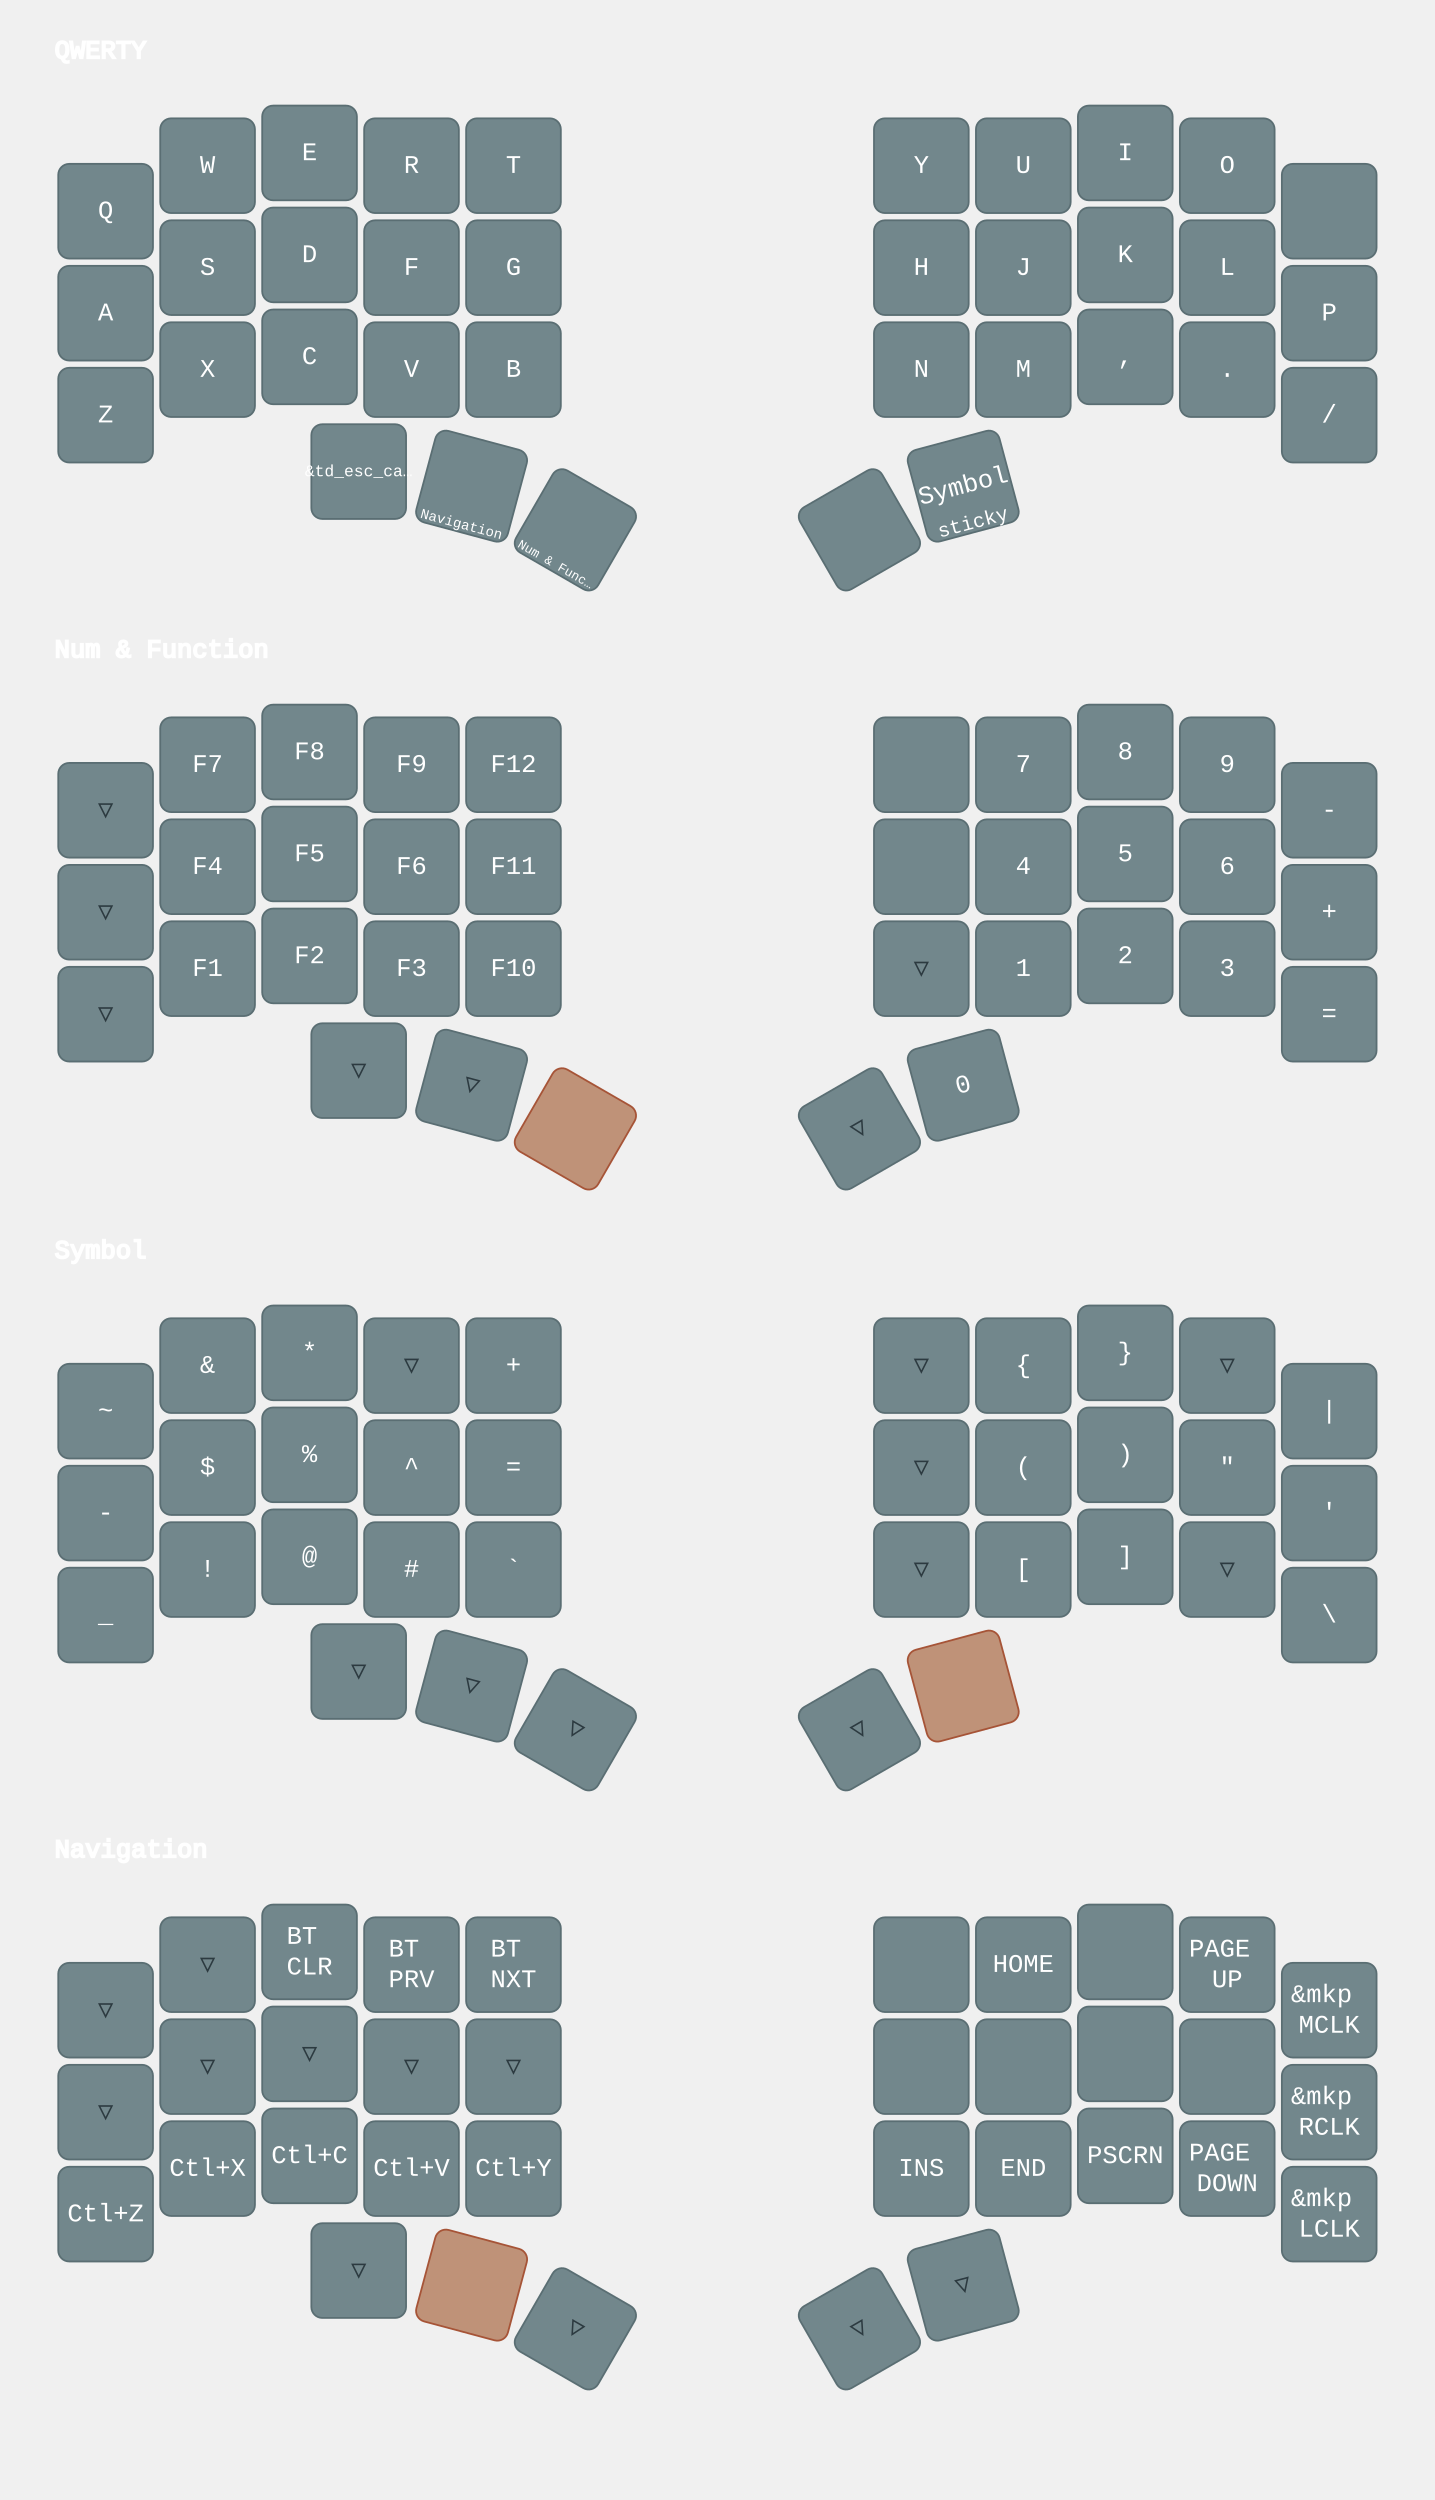
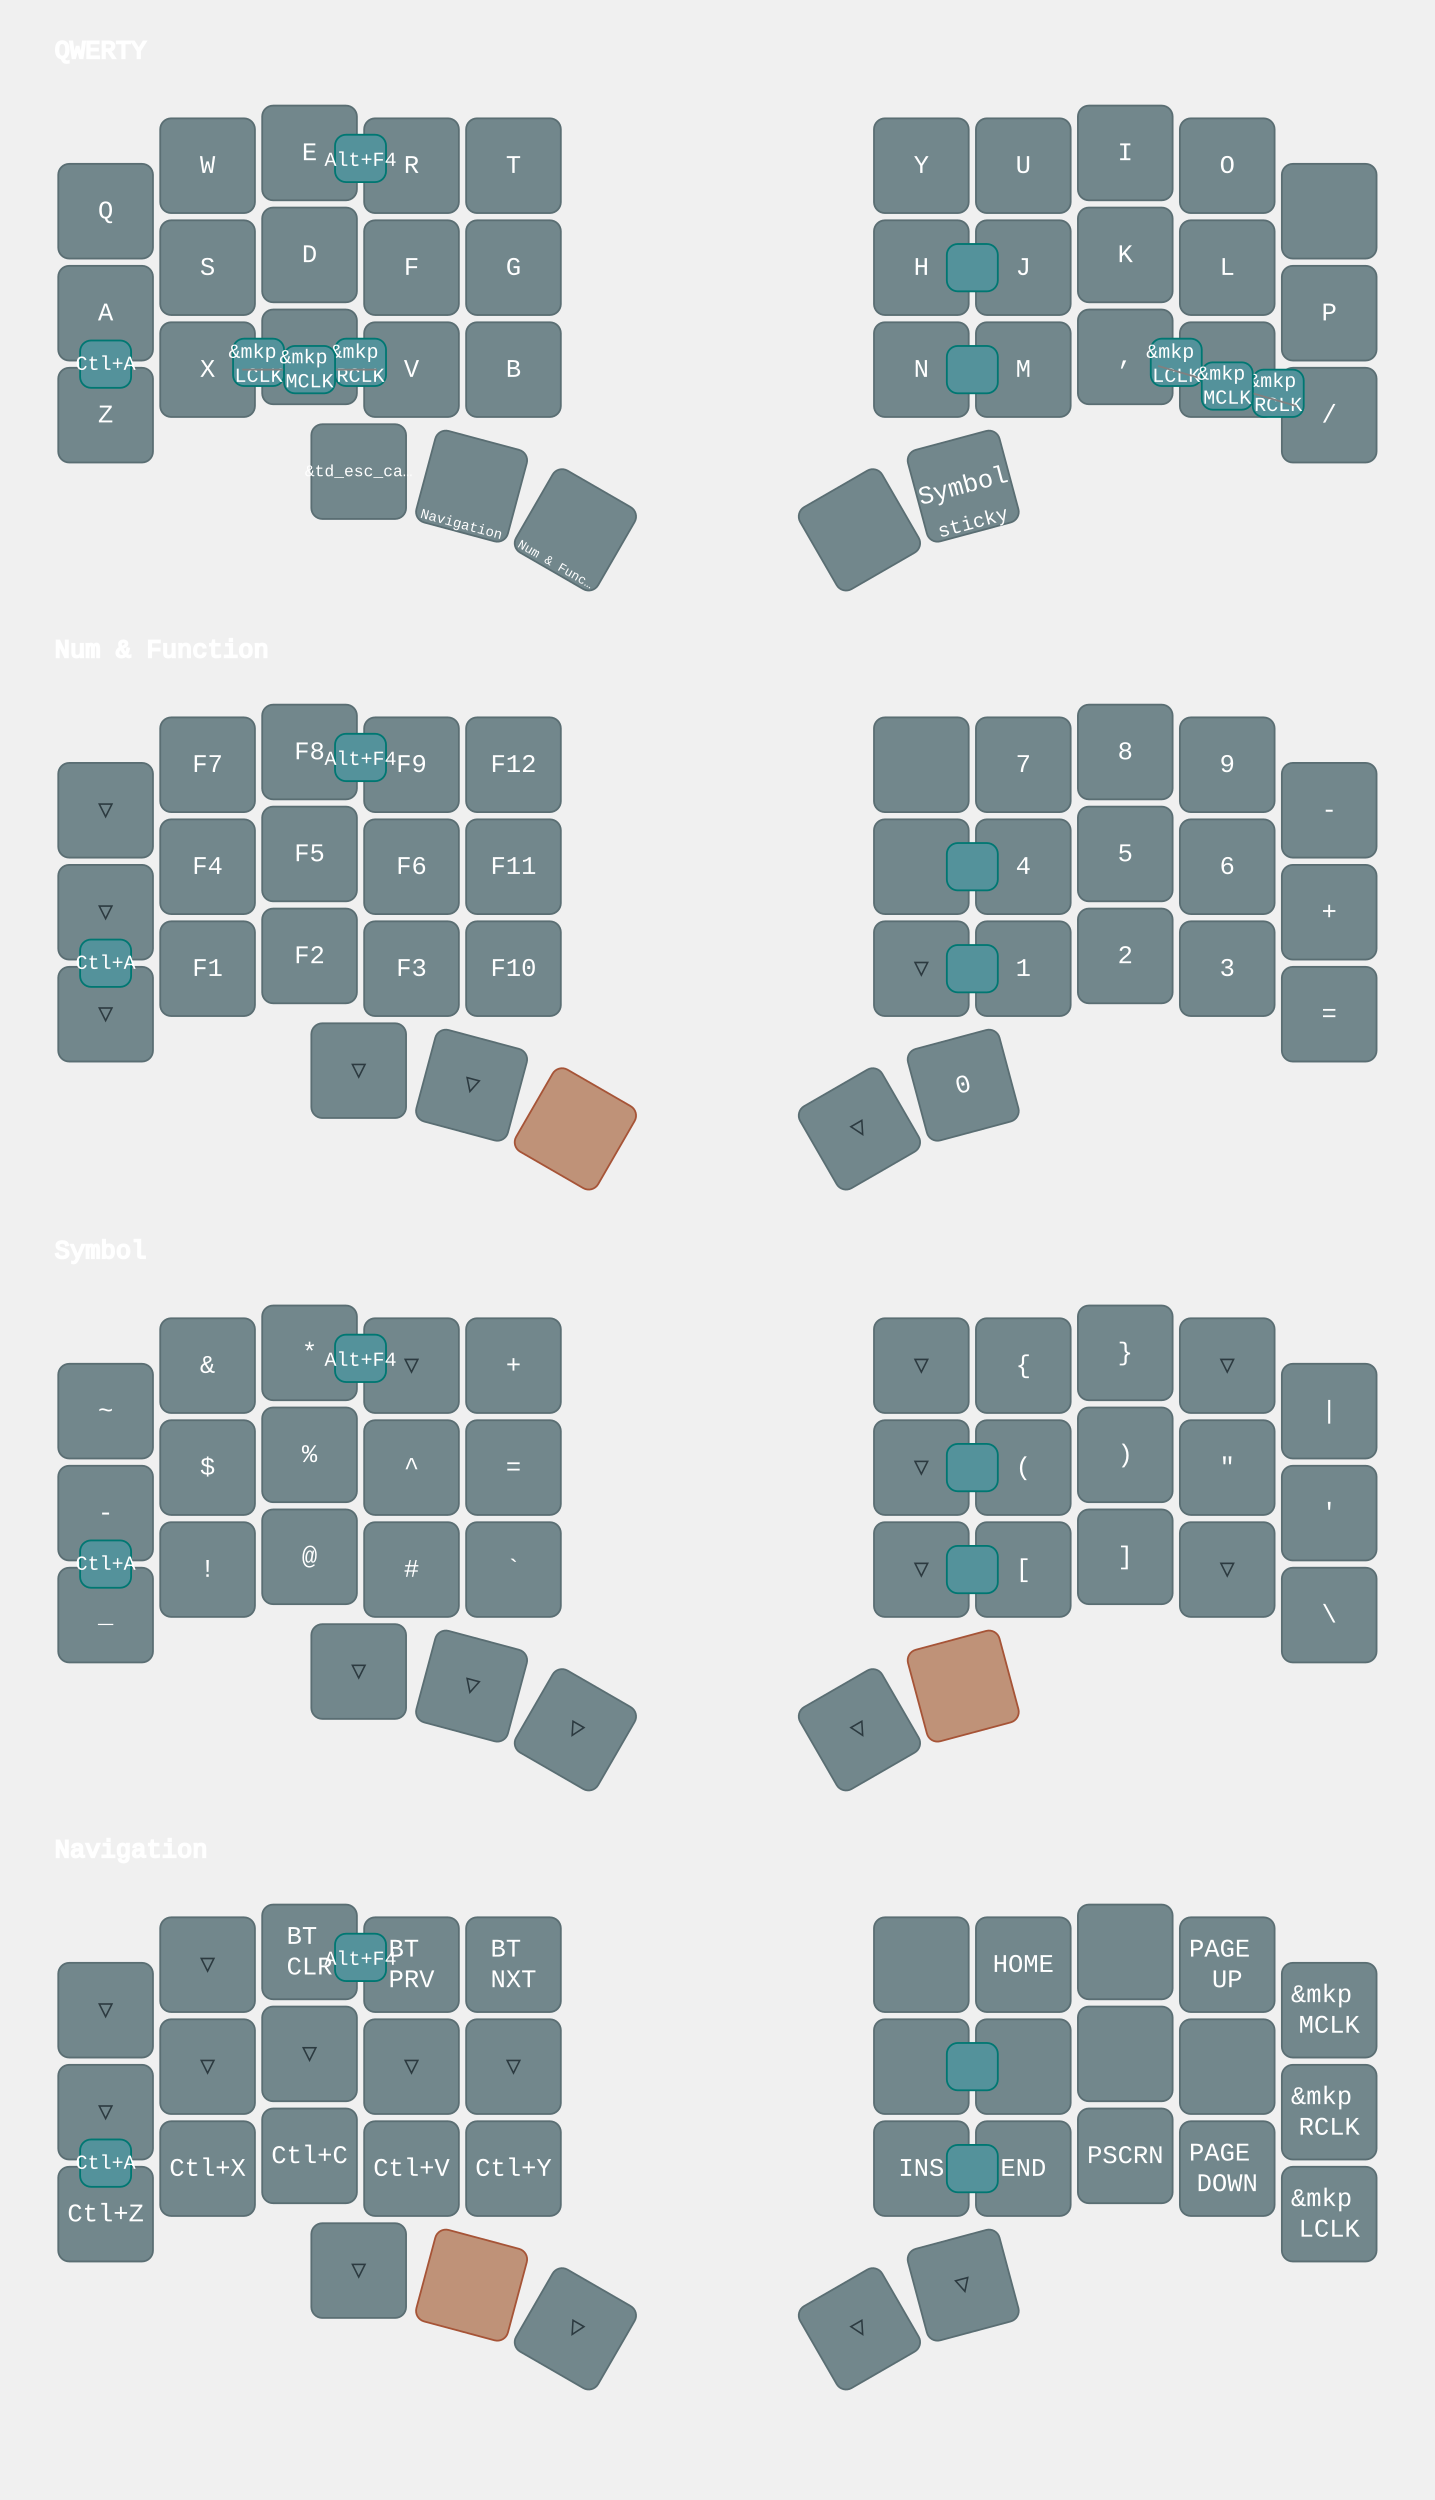
<svg xmlns="http://www.w3.org/2000/svg" xmlns:xlink="http://www.w3.org/1999/xlink" width="788" height="1373" viewBox="0 0 788 1373" class="keymap">
  <defs>/* start glyphs */
<svg id="mdi:apple-keyboard-command">
      <svg id="mdi-apple-keyboard-command" viewBox="0 0 24 24">
        <path d="M6,2A4,4 0 0,1 10,6V8H14V6A4,4 0 0,1 18,2A4,4 0 0,1 22,6A4,4 0 0,1 18,10H16V14H18A4,4 0 0,1 22,18A4,4 0 0,1 18,22A4,4 0 0,1 14,18V16H10V18A4,4 0 0,1 6,22A4,4 0 0,1 2,18A4,4 0 0,1 6,14H8V10H6A4,4 0 0,1 2,6A4,4 0 0,1 6,2M16,18A2,2 0 0,0 18,20A2,2 0 0,0 20,18A2,2 0 0,0 18,16H16V18M14,10H10V14H14V10M6,16A2,2 0 0,0 4,18A2,2 0 0,0 6,20A2,2 0 0,0 8,18V16H6M8,6A2,2 0 0,0 6,4A2,2 0 0,0 4,6A2,2 0 0,0 6,8H8V6M18,8A2,2 0 0,0 20,6A2,2 0 0,0 18,4A2,2 0 0,0 16,6V8H18Z" />
      </svg>
    </svg>
    <svg id="mdi:apple-keyboard-control">
      <svg id="mdi-apple-keyboard-control" viewBox="0 0 24 24">
        <path d="M19.78,11.78L18.36,13.19L12,6.83L5.64,13.19L4.22,11.78L12,4L19.78,11.78Z" />
      </svg>
    </svg>
    <svg id="mdi:apple-keyboard-option">
      <svg id="mdi-apple-keyboard-option" viewBox="0 0 24 24">
        <path d="M3,4H9.11L16.15,18H21V20H14.88L7.84,6H3V4M14,4H21V6H14V4Z" />
      </svg>
    </svg>
    <svg id="mdi:apple-keyboard-shift">
      <svg id="mdi-apple-keyboard-shift" viewBox="0 0 24 24">
        <path d="M15,18V12H17.17L12,6.83L6.83,12H9V18H15M12,4L22,14H17V20H7V14H2L12,4Z" />
      </svg>
    </svg>
    <svg id="mdi:arrow-down-bold">
      <svg id="mdi-arrow-down-bold" viewBox="0 0 24 24">
        <path d="M9,4H15V12H19.84L12,19.84L4.16,12H9V4Z" />
      </svg>
    </svg>
    <svg id="mdi:arrow-left-bold">
      <svg id="mdi-arrow-left-bold" viewBox="0 0 24 24">
        <path d="M20,9V15H12V19.84L4.16,12L12,4.16V9H20Z" />
      </svg>
    </svg>
    <svg id="mdi:arrow-right-bold">
      <svg id="mdi-arrow-right-bold" viewBox="0 0 24 24">
        <path d="M4,15V9H12V4.16L19.84,12L12,19.84V15H4Z" />
      </svg>
    </svg>
    <svg id="mdi:arrow-up-bold">
      <svg id="mdi-arrow-up-bold" viewBox="0 0 24 24">
        <path d="M15,20H9V12H4.16L12,4.16L19.84,12H15V20Z" />
      </svg>
    </svg>
    <svg id="mdi:backspace">
      <svg id="mdi-backspace" viewBox="0 0 24 24">
        <path d="M22,3H7C6.31,3 5.77,3.35 5.41,3.88L0,12L5.41,20.11C5.77,20.64 6.31,21 7,21H22A2,2 0 0,0 24,19V5A2,2 0 0,0 22,3M19,15.59L17.59,17L14,13.41L10.41,17L9,15.59L12.59,12L9,8.41L10.41,7L14,10.59L17.59,7L19,8.41L15.41,12" />
      </svg>
    </svg>
    <svg id="mdi:backspace-reverse-outline">
      <svg id="mdi-backspace-reverse-outline" viewBox="0 0 24 24">
        <path d="M5,15.59L6.41,17L10,13.41L13.59,17L15,15.59L11.41,12L15,8.41L13.59,7L10,10.59L6.41,7L5,8.41L8.59,12L5,15.59M2,3A2,2 0 0,0 0,5V19A2,2 0 0,0 2,21H17C17.69,21 18.23,20.64 18.59,20.11L24,12L18.59,3.88C18.23,3.35 17.69,3 17,3H2M2,5H17L21.72,12L17,19H2V5Z" />
      </svg>
    </svg>
    <svg id="mdi:keyboard-return">
      <svg id="mdi-keyboard-return" viewBox="0 0 24 24">
        <path d="M19,7V11H5.83L9.41,7.41L8,6L2,12L8,18L9.41,16.58L5.83,13H21V7H19Z" />
      </svg>
    </svg>
    <svg id="mdi:keyboard-space">
      <svg id="mdi-keyboard-space" viewBox="0 0 24 24">
        <path d="M3 15H5V19H19V15H21V19C21 20.1 20.1 21 19 21H5C3.9 21 3 20.1 3 19V15Z" />
      </svg>
    </svg>
    <svg id="mdi:keyboard-tab">
      <svg id="mdi-keyboard-tab" viewBox="0 0 24 24">
        <path d="M20,18H22V6H20M11.59,7.41L15.17,11H1V13H15.17L11.59,16.58L13,18L19,12L13,6L11.59,7.41Z" />
      </svg>
    </svg>
  </defs>/* end glyphs */
<style>/* inherit to force styles through use tags */
svg path {
    fill: inherit;
}

/* font and background color specifications */
svg.keymap {
    font-family: Menlo,SFMono-Regular,Consolas,Liberation Mono,monospace;
    font-size: 14px;
    font-kerning: normal;
    text-rendering: optimizeLegibility;
    fill: #FFF;
    background: #141F26;
}

/* default key styling */
rect.key {
    fill: #72878C;
    stroke: #5A6E73;
    stroke-width: 1;
}

/* default key side styling, only used is draw_key_sides is set */
rect.side {
    filter: brightness(90%);
}

/* color accent for combo boxes */
rect.combo, rect.combo-separate {
    fill: #54929b;
    stroke: #007772;
}

/* color accent for held keys */
rect.held, rect.combo.held {
    stroke: #A65437;
    fill: #BF9278;
    line-height: 2;
}

/* color accent for ghost (optional) keys */
rect.ghost, rect.combo.ghost {
    stroke-dasharray: 4, 4;
    stroke-width: 2;
}

text {
    text-anchor: middle;
    dominant-baseline: middle;
}

/* styling for layer labels */
text.label {
    text-anchor: start;
    stroke: white;
    paint-order: stroke;
}

/* styling for combo tap, and key hold/shifted label text */
text.combo, text.hold, text.shifted {
    font-size: 11px;
}

text.hold {
    text-anchor: middle;
    dominant-baseline: auto;
}

text.shifted {
    text-anchor: middle;
    dominant-baseline: hanging;
}

/* styling for hold/shifted label text in combo box */
text.combo.hold, text.combo.shifted {
    font-size: 8px;
}

/* lighter symbol for transparent keys */
text.trans {
    fill: #2C3A40;
}

/* styling for combo dendrons */
path.combo {
    stroke-width: 1;
    stroke: gray;
    fill: none;
}

/* Start Tabler Icons Cleanup */
/* cannot use height/width with glyphs */
.icon-tabler &gt; path {
    fill: inherit;
    stroke: inherit;
    stroke-width: 2;
}
/* hide tabler's default box */
.icon-tabler &gt; path[stroke="none"][fill="none"] {
    visibility: hidden;
}
/* End Tabler Icons Cleanup */
</style>
  <g transform="translate(30, 0)" class="layer-QWERTY">
    <text x="0" y="28" class="label" id="QWERTY">QWERTY</text>
    <g transform="translate(0, 56)">
      <g transform="translate(28, 60)" class="key keypos-0">
        <rect rx="6" ry="6" x="-26" y="-26" width="52" height="52" class="key" />
        <text x="0" y="0" class="key tap">Q</text>
      </g>
      <g transform="translate(84, 35)" class="key keypos-1">
        <rect rx="6" ry="6" x="-26" y="-26" width="52" height="52" class="key" />
        <text x="0" y="0" class="key tap">W</text>
      </g>
      <g transform="translate(140, 28)" class="key keypos-2">
        <rect rx="6" ry="6" x="-26" y="-26" width="52" height="52" class="key" />
        <text x="0" y="0" class="key tap">E</text>
      </g>
      <g transform="translate(196, 35)" class="key keypos-3">
        <rect rx="6" ry="6" x="-26" y="-26" width="52" height="52" class="key" />
        <text x="0" y="0" class="key tap">R</text>
      </g>
      <g transform="translate(252, 35)" class="key keypos-4">
        <rect rx="6" ry="6" x="-26" y="-26" width="52" height="52" class="key" />
        <text x="0" y="0" class="key tap">T</text>
      </g>
      <g transform="translate(476, 35)" class="key keypos-5">
        <rect rx="6" ry="6" x="-26" y="-26" width="52" height="52" class="key" />
        <text x="0" y="0" class="key tap">Y</text>
      </g>
      <g transform="translate(532, 35)" class="key keypos-6">
        <rect rx="6" ry="6" x="-26" y="-26" width="52" height="52" class="key" />
        <text x="0" y="0" class="key tap">U</text>
      </g>
      <g transform="translate(588, 28)" class="key keypos-7">
        <rect rx="6" ry="6" x="-26" y="-26" width="52" height="52" class="key" />
        <text x="0" y="0" class="key tap">I</text>
      </g>
      <g transform="translate(644, 35)" class="key keypos-8">
        <rect rx="6" ry="6" x="-26" y="-26" width="52" height="52" class="key" />
        <text x="0" y="0" class="key tap">O</text>
      </g>
      <g transform="translate(700, 60)" class="key backspace keypos-9">
        <rect rx="6" ry="6" x="-26" y="-26" width="52" height="52" class="key backspace" />
        <use href="#mdi:backspace" xlink:href="#mdi:backspace" x="-7" y="-7" height="14" width="14.0" class="key backspace tap glyph mdi:backspace" />
      </g>
      <g transform="translate(28, 116)" class="key keypos-10">
        <rect rx="6" ry="6" x="-26" y="-26" width="52" height="52" class="key" />
        <text x="0" y="0" class="key tap">A</text>
        <use href="#mdi:apple-keyboard-command" xlink:href="#mdi:apple-keyboard-command" x="-6" y="12" height="12" width="12.0" class="key hold glyph mdi:apple-keyboard-command" />
      </g>
      <g transform="translate(84, 91)" class="key keypos-11">
        <rect rx="6" ry="6" x="-26" y="-26" width="52" height="52" class="key" />
        <text x="0" y="0" class="key tap">S</text>
        <use href="#mdi:apple-keyboard-option" xlink:href="#mdi:apple-keyboard-option" x="-6" y="12" height="12" width="12.0" class="key hold glyph mdi:apple-keyboard-option" />
      </g>
      <g transform="translate(140, 84)" class="key keypos-12">
        <rect rx="6" ry="6" x="-26" y="-26" width="52" height="52" class="key" />
        <text x="0" y="0" class="key tap">D</text>
        <use href="#mdi:apple-keyboard-control" xlink:href="#mdi:apple-keyboard-control" x="-6" y="12" height="12" width="12.0" class="key hold glyph mdi:apple-keyboard-control" />
      </g>
      <g transform="translate(196, 91)" class="key keypos-13">
        <rect rx="6" ry="6" x="-26" y="-26" width="52" height="52" class="key" />
        <text x="0" y="0" class="key tap">F</text>
        <use href="#mdi:apple-keyboard-shift" xlink:href="#mdi:apple-keyboard-shift" x="-6" y="12" height="12" width="12.0" class="key hold glyph mdi:apple-keyboard-shift" />
      </g>
      <g transform="translate(252, 91)" class="key keypos-14">
        <rect rx="6" ry="6" x="-26" y="-26" width="52" height="52" class="key" />
        <text x="0" y="0" class="key tap">G</text>
      </g>
      <g transform="translate(476, 91)" class="key keypos-15">
        <rect rx="6" ry="6" x="-26" y="-26" width="52" height="52" class="key" />
        <text x="0" y="0" class="key tap">H</text>
      </g>
      <g transform="translate(532, 91)" class="key keypos-16">
        <rect rx="6" ry="6" x="-26" y="-26" width="52" height="52" class="key" />
        <text x="0" y="0" class="key tap">J</text>
        <use href="#mdi:apple-keyboard-shift" xlink:href="#mdi:apple-keyboard-shift" x="-6" y="12" height="12" width="12.0" class="key hold glyph mdi:apple-keyboard-shift" />
      </g>
      <g transform="translate(588, 84)" class="key keypos-17">
        <rect rx="6" ry="6" x="-26" y="-26" width="52" height="52" class="key" />
        <text x="0" y="0" class="key tap">K</text>
        <use href="#mdi:apple-keyboard-control" xlink:href="#mdi:apple-keyboard-control" x="-6" y="12" height="12" width="12.0" class="key hold glyph mdi:apple-keyboard-control" />
      </g>
      <g transform="translate(644, 91)" class="key keypos-18">
        <rect rx="6" ry="6" x="-26" y="-26" width="52" height="52" class="key" />
        <text x="0" y="0" class="key tap">L</text>
        <use href="#mdi:apple-keyboard-option" xlink:href="#mdi:apple-keyboard-option" x="-6" y="12" height="12" width="12.0" class="key hold glyph mdi:apple-keyboard-option" />
      </g>
      <g transform="translate(700, 116)" class="key keypos-19">
        <rect rx="6" ry="6" x="-26" y="-26" width="52" height="52" class="key" />
        <text x="0" y="0" class="key tap">P</text>
        <use href="#mdi:apple-keyboard-command" xlink:href="#mdi:apple-keyboard-command" x="-6" y="12" height="12" width="12.0" class="key hold glyph mdi:apple-keyboard-command" />
      </g>
      <g transform="translate(28, 172)" class="key keypos-20">
        <rect rx="6" ry="6" x="-26" y="-26" width="52" height="52" class="key" />
        <text x="0" y="0" class="key tap">Z</text>
      </g>
      <g transform="translate(84, 147)" class="key keypos-21">
        <rect rx="6" ry="6" x="-26" y="-26" width="52" height="52" class="key" />
        <text x="0" y="0" class="key tap">X</text>
      </g>
      <g transform="translate(140, 140)" class="key keypos-22">
        <rect rx="6" ry="6" x="-26" y="-26" width="52" height="52" class="key" />
        <text x="0" y="0" class="key tap">C</text>
      </g>
      <g transform="translate(196, 147)" class="key keypos-23">
        <rect rx="6" ry="6" x="-26" y="-26" width="52" height="52" class="key" />
        <text x="0" y="0" class="key tap">V</text>
      </g>
      <g transform="translate(252, 147)" class="key keypos-24">
        <rect rx="6" ry="6" x="-26" y="-26" width="52" height="52" class="key" />
        <text x="0" y="0" class="key tap">B</text>
      </g>
      <g transform="translate(476, 147)" class="key keypos-25">
        <rect rx="6" ry="6" x="-26" y="-26" width="52" height="52" class="key" />
        <text x="0" y="0" class="key tap">N</text>
      </g>
      <g transform="translate(532, 147)" class="key keypos-26">
        <rect rx="6" ry="6" x="-26" y="-26" width="52" height="52" class="key" />
        <text x="0" y="0" class="key tap">M</text>
      </g>
      <g transform="translate(588, 140)" class="key keypos-27">
        <rect rx="6" ry="6" x="-26" y="-26" width="52" height="52" class="key" />
        <text x="0" y="0" class="key tap">,</text>
      </g>
      <g transform="translate(644, 147)" class="key keypos-28">
        <rect rx="6" ry="6" x="-26" y="-26" width="52" height="52" class="key" />
        <text x="0" y="0" class="key tap">.</text>
      </g>
      <g transform="translate(700, 172)" class="key keypos-29">
        <rect rx="6" ry="6" x="-26" y="-26" width="52" height="52" class="key" />
        <text x="0" y="0" class="key tap">/</text>
      </g>
      <g transform="translate(167, 203)" class="key keypos-30">
        <rect rx="6" ry="6" x="-26" y="-26" width="52" height="52" class="key" />
        <text x="0" y="0" class="key tap">
          <tspan style="font-size: 64%">&amp;td_esc_ca…</tspan>
        </text>
      </g>
      <g transform="translate(229, 211) rotate(15.0)" class="key keypos-31">
        <rect rx="6" ry="6" x="-26" y="-26" width="52" height="52" class="key" />
        <use href="#mdi:keyboard-space" xlink:href="#mdi:keyboard-space" x="-7" y="-7" height="14" width="14.0" class="key tap glyph mdi:keyboard-space" />
        <a href="#Navigation">
          <text x="0" y="24" class="key hold layer-activator">
            <tspan style="font-size: 70%">Navigation</tspan>
          </text>
        </a>
      </g>
      <g transform="translate(286, 235) rotate(30.0)" class="key keypos-32">
        <rect rx="6" ry="6" x="-26" y="-26" width="52" height="52" class="key" />
        <use href="#mdi:keyboard-tab" xlink:href="#mdi:keyboard-tab" x="-7" y="-7" height="14" width="14.0" class="key tap glyph mdi:keyboard-tab" />
        <a href="#Num--Function">
          <text x="0" y="24" class="key hold layer-activator">
            <tspan style="font-size: 64%">Num &amp; Func…</tspan>
          </text>
        </a>
      </g>
      <g transform="translate(442, 235) rotate(-30.0)" class="key enter keypos-33">
        <rect rx="6" ry="6" x="-26" y="-26" width="52" height="52" class="key enter" />
        <use href="#mdi:keyboard-return" xlink:href="#mdi:keyboard-return" x="-7" y="-7" height="14" width="14.0" class="key enter tap glyph mdi:keyboard-return" />
      </g>
      <g transform="translate(499, 211) rotate(-15.0)" class="key keypos-34">
        <rect rx="6" ry="6" x="-26" y="-26" width="52" height="52" class="key" />
        <a href="#Symbol">
          <text x="0" y="0" class="key tap layer-activator">Symbol</text>
        </a>
        <text x="0" y="24" class="key hold">sticky</text>
      </g>
+       <g class="combo combopos-0">
+         <rect rx="6" ry="6" x="490" y="134" width="28" height="26" class="combo" />
+         <use href="#mdi:apple-keyboard-option" xlink:href="#mdi:apple-keyboard-option" x="497" y="140" height="14" width="14.0" class="combo tap glyph mdi:apple-keyboard-option" />
+       </g>
+       <g class="combo combopos-1">
+         <rect rx="6" ry="6" x="490" y="78" width="28" height="26" class="combo" />
+         <use href="#mdi:keyboard-tab" xlink:href="#mdi:keyboard-tab" x="497" y="84" height="14" width="14.0" class="combo tap glyph mdi:keyboard-tab" />
+       </g>
+       <g class="combo combopos-2">
+         <rect rx="6" ry="6" x="14" y="131" width="28" height="26" class="combo" />
+         <text x="28" y="144" class="combo tap">Ctl+A</text>
+       </g>
+       <g class="combo combopos-3">
+         <rect rx="6" ry="6" x="154" y="18" width="28" height="26" class="combo" />
+         <text x="168" y="32" class="combo tap">Alt+F4</text>
+       </g>
+       <g class="combo combopos-4">
+         <rect rx="6" ry="6" x="98" y="130" width="28" height="26" class="combo" />
+         <text x="112" y="144" class="combo tap">
+           <tspan x="112" dy="-0.6em">&amp;mkp</tspan>
+           <tspan x="112" dy="1.2em">LCLK</tspan>
+         </text>
+       </g>
+       <g class="combo combopos-5">
+         <rect rx="6" ry="6" x="154" y="130" width="28" height="26" class="combo" />
+         <text x="168" y="144" class="combo tap">
+           <tspan x="168" dy="-0.6em">&amp;mkp</tspan>
+           <tspan x="168" dy="1.2em">RCLK</tspan>
+         </text>
+       </g>
+       <g class="combo combopos-6">
+         <path d="M140,147 l-37,0" class="combo" />
+         <path d="M140,147 l37,0" class="combo" />
+         <rect rx="6" ry="6" x="126" y="134" width="28" height="26" class="combo" />
+         <text x="140" y="147" class="combo tap">
+           <tspan x="140" dy="-0.6em">&amp;mkp</tspan>
+           <tspan x="140" dy="1.2em">MCLK</tspan>
+         </text>
+       </g>
+       <g class="combo combopos-7">
+         <rect rx="6" ry="6" x="602" y="130" width="28" height="26" class="combo" />
+         <text x="616" y="144" class="combo tap">
+           <tspan x="616" dy="-0.6em">&amp;mkp</tspan>
+           <tspan x="616" dy="1.2em">LCLK</tspan>
+         </text>
+       </g>
+       <g class="combo combopos-8">
+         <rect rx="6" ry="6" x="658" y="147" width="28" height="26" class="combo" />
+         <text x="672" y="160" class="combo tap">
+           <tspan x="672" dy="-0.6em">&amp;mkp</tspan>
+           <tspan x="672" dy="1.2em">RCLK</tspan>
+         </text>
+       </g>
+       <g class="combo combopos-9">
+         <path d="M644,156 l-38,-11" class="combo" />
+         <path d="M644,156 l38,11" class="combo" />
+         <rect rx="6" ry="6" x="630" y="143" width="28" height="26" class="combo" />
+         <text x="644" y="156" class="combo tap">
+           <tspan x="644" dy="-0.6em">&amp;mkp</tspan>
+           <tspan x="644" dy="1.2em">MCLK</tspan>
+         </text>
+       </g>
    </g>
  </g>
  <g transform="translate(30, 329)" class="layer-Num &amp; Function">
    <text x="0" y="28" class="label" id="Num--Function">Num &amp; Function</text>
    <g transform="translate(0, 56)">
      <g transform="translate(28, 60)" class="key trans keypos-0">
        <rect rx="6" ry="6" x="-26" y="-26" width="52" height="52" class="key trans" />
        <text x="0" y="0" class="key trans tap">▽</text>
      </g>
      <g transform="translate(84, 35)" class="key keypos-1">
        <rect rx="6" ry="6" x="-26" y="-26" width="52" height="52" class="key" />
        <text x="0" y="0" class="key tap">F7</text>
      </g>
      <g transform="translate(140, 28)" class="key keypos-2">
        <rect rx="6" ry="6" x="-26" y="-26" width="52" height="52" class="key" />
        <text x="0" y="0" class="key tap">F8</text>
      </g>
      <g transform="translate(196, 35)" class="key keypos-3">
        <rect rx="6" ry="6" x="-26" y="-26" width="52" height="52" class="key" />
        <text x="0" y="0" class="key tap">F9</text>
      </g>
      <g transform="translate(252, 35)" class="key keypos-4">
        <rect rx="6" ry="6" x="-26" y="-26" width="52" height="52" class="key" />
        <text x="0" y="0" class="key tap">F12</text>
      </g>
      <g transform="translate(476, 35)" class="key backspace keypos-5">
        <rect rx="6" ry="6" x="-26" y="-26" width="52" height="52" class="key backspace" />
        <use href="#mdi:backspace" xlink:href="#mdi:backspace" x="-7" y="-7" height="14" width="14.0" class="key backspace tap glyph mdi:backspace" />
      </g>
      <g transform="translate(532, 35)" class="key keypos-6">
        <rect rx="6" ry="6" x="-26" y="-26" width="52" height="52" class="key" />
        <text x="0" y="0" class="key tap">7</text>
      </g>
      <g transform="translate(588, 28)" class="key keypos-7">
        <rect rx="6" ry="6" x="-26" y="-26" width="52" height="52" class="key" />
        <text x="0" y="0" class="key tap">8</text>
      </g>
      <g transform="translate(644, 35)" class="key keypos-8">
        <rect rx="6" ry="6" x="-26" y="-26" width="52" height="52" class="key" />
        <text x="0" y="0" class="key tap">9</text>
      </g>
      <g transform="translate(700, 60)" class="key keypos-9">
        <rect rx="6" ry="6" x="-26" y="-26" width="52" height="52" class="key" />
        <text x="0" y="0" class="key tap">-</text>
      </g>
      <g transform="translate(28, 116)" class="key trans keypos-10">
        <rect rx="6" ry="6" x="-26" y="-26" width="52" height="52" class="key trans" />
        <text x="0" y="0" class="key trans tap">▽</text>
      </g>
      <g transform="translate(84, 91)" class="key keypos-11">
        <rect rx="6" ry="6" x="-26" y="-26" width="52" height="52" class="key" />
        <text x="0" y="0" class="key tap">F4</text>
      </g>
      <g transform="translate(140, 84)" class="key keypos-12">
        <rect rx="6" ry="6" x="-26" y="-26" width="52" height="52" class="key" />
        <text x="0" y="0" class="key tap">F5</text>
      </g>
      <g transform="translate(196, 91)" class="key keypos-13">
        <rect rx="6" ry="6" x="-26" y="-26" width="52" height="52" class="key" />
        <text x="0" y="0" class="key tap">F6</text>
      </g>
      <g transform="translate(252, 91)" class="key keypos-14">
        <rect rx="6" ry="6" x="-26" y="-26" width="52" height="52" class="key" />
        <text x="0" y="0" class="key tap">F11</text>
      </g>
      <g transform="translate(476, 91)" class="key keypos-15">
        <rect rx="6" ry="6" x="-26" y="-26" width="52" height="52" class="key" />
        <use href="#mdi:backspace-reverse-outline" xlink:href="#mdi:backspace-reverse-outline" x="-7" y="-7" height="14" width="14.0" class="key tap glyph mdi:backspace-reverse-outline" />
      </g>
      <g transform="translate(532, 91)" class="key keypos-16">
        <rect rx="6" ry="6" x="-26" y="-26" width="52" height="52" class="key" />
        <text x="0" y="0" class="key tap">4</text>
      </g>
      <g transform="translate(588, 84)" class="key keypos-17">
        <rect rx="6" ry="6" x="-26" y="-26" width="52" height="52" class="key" />
        <text x="0" y="0" class="key tap">5</text>
      </g>
      <g transform="translate(644, 91)" class="key keypos-18">
        <rect rx="6" ry="6" x="-26" y="-26" width="52" height="52" class="key" />
        <text x="0" y="0" class="key tap">6</text>
      </g>
      <g transform="translate(700, 116)" class="key keypos-19">
        <rect rx="6" ry="6" x="-26" y="-26" width="52" height="52" class="key" />
        <text x="0" y="0" class="key tap">+</text>
      </g>
      <g transform="translate(28, 172)" class="key trans keypos-20">
        <rect rx="6" ry="6" x="-26" y="-26" width="52" height="52" class="key trans" />
        <text x="0" y="0" class="key trans tap">▽</text>
      </g>
      <g transform="translate(84, 147)" class="key keypos-21">
        <rect rx="6" ry="6" x="-26" y="-26" width="52" height="52" class="key" />
        <text x="0" y="0" class="key tap">F1</text>
      </g>
      <g transform="translate(140, 140)" class="key keypos-22">
        <rect rx="6" ry="6" x="-26" y="-26" width="52" height="52" class="key" />
        <text x="0" y="0" class="key tap">F2</text>
      </g>
      <g transform="translate(196, 147)" class="key keypos-23">
        <rect rx="6" ry="6" x="-26" y="-26" width="52" height="52" class="key" />
        <text x="0" y="0" class="key tap">F3</text>
      </g>
      <g transform="translate(252, 147)" class="key keypos-24">
        <rect rx="6" ry="6" x="-26" y="-26" width="52" height="52" class="key" />
        <text x="0" y="0" class="key tap">F10</text>
      </g>
      <g transform="translate(476, 147)" class="key trans keypos-25">
        <rect rx="6" ry="6" x="-26" y="-26" width="52" height="52" class="key trans" />
        <text x="0" y="0" class="key trans tap">▽</text>
      </g>
      <g transform="translate(532, 147)" class="key keypos-26">
        <rect rx="6" ry="6" x="-26" y="-26" width="52" height="52" class="key" />
        <text x="0" y="0" class="key tap">1</text>
      </g>
      <g transform="translate(588, 140)" class="key keypos-27">
        <rect rx="6" ry="6" x="-26" y="-26" width="52" height="52" class="key" />
        <text x="0" y="0" class="key tap">2</text>
      </g>
      <g transform="translate(644, 147)" class="key keypos-28">
        <rect rx="6" ry="6" x="-26" y="-26" width="52" height="52" class="key" />
        <text x="0" y="0" class="key tap">3</text>
      </g>
      <g transform="translate(700, 172)" class="key keypos-29">
        <rect rx="6" ry="6" x="-26" y="-26" width="52" height="52" class="key" />
        <text x="0" y="0" class="key tap">=</text>
      </g>
      <g transform="translate(167, 203)" class="key trans keypos-30">
        <rect rx="6" ry="6" x="-26" y="-26" width="52" height="52" class="key trans" />
        <text x="0" y="0" class="key trans tap">▽</text>
      </g>
      <g transform="translate(229, 211) rotate(15.0)" class="key trans keypos-31">
        <rect rx="6" ry="6" x="-26" y="-26" width="52" height="52" class="key trans" />
        <text x="0" y="0" class="key trans tap">▽</text>
      </g>
      <g transform="translate(286, 235) rotate(30.0)" class="key held keypos-32">
        <rect rx="6" ry="6" x="-26" y="-26" width="52" height="52" class="key held" />
      </g>
      <g transform="translate(442, 235) rotate(-30.0)" class="key trans keypos-33">
        <rect rx="6" ry="6" x="-26" y="-26" width="52" height="52" class="key trans" />
        <text x="0" y="0" class="key trans tap">▽</text>
      </g>
      <g transform="translate(499, 211) rotate(-15.0)" class="key keypos-34">
        <rect rx="6" ry="6" x="-26" y="-26" width="52" height="52" class="key" />
        <text x="0" y="0" class="key tap">0</text>
      </g>
+       <g class="combo combopos-0">
+         <rect rx="6" ry="6" x="490" y="134" width="28" height="26" class="combo" />
+         <use href="#mdi:apple-keyboard-option" xlink:href="#mdi:apple-keyboard-option" x="497" y="140" height="14" width="14.0" class="combo tap glyph mdi:apple-keyboard-option" />
+       </g>
+       <g class="combo combopos-1">
+         <rect rx="6" ry="6" x="490" y="78" width="28" height="26" class="combo" />
+         <use href="#mdi:keyboard-tab" xlink:href="#mdi:keyboard-tab" x="497" y="84" height="14" width="14.0" class="combo tap glyph mdi:keyboard-tab" />
+       </g>
+       <g class="combo combopos-2">
+         <rect rx="6" ry="6" x="14" y="131" width="28" height="26" class="combo" />
+         <text x="28" y="144" class="combo tap">Ctl+A</text>
+       </g>
+       <g class="combo combopos-3">
+         <rect rx="6" ry="6" x="154" y="18" width="28" height="26" class="combo" />
+         <text x="168" y="32" class="combo tap">Alt+F4</text>
+       </g>
    </g>
  </g>
  <g transform="translate(30, 659)" class="layer-Symbol">
    <text x="0" y="28" class="label" id="Symbol">Symbol</text>
    <g transform="translate(0, 56)">
      <g transform="translate(28, 60)" class="key keypos-0">
        <rect rx="6" ry="6" x="-26" y="-26" width="52" height="52" class="key" />
        <text x="0" y="0" class="key tap">~</text>
      </g>
      <g transform="translate(84, 35)" class="key keypos-1">
        <rect rx="6" ry="6" x="-26" y="-26" width="52" height="52" class="key" />
        <text x="0" y="0" class="key tap">&amp;</text>
      </g>
      <g transform="translate(140, 28)" class="key keypos-2">
        <rect rx="6" ry="6" x="-26" y="-26" width="52" height="52" class="key" />
        <text x="0" y="0" class="key tap">*</text>
      </g>
      <g transform="translate(196, 35)" class="key trans keypos-3">
        <rect rx="6" ry="6" x="-26" y="-26" width="52" height="52" class="key trans" />
        <text x="0" y="0" class="key trans tap">▽</text>
      </g>
      <g transform="translate(252, 35)" class="key keypos-4">
        <rect rx="6" ry="6" x="-26" y="-26" width="52" height="52" class="key" />
        <text x="0" y="0" class="key tap">+</text>
      </g>
      <g transform="translate(476, 35)" class="key trans keypos-5">
        <rect rx="6" ry="6" x="-26" y="-26" width="52" height="52" class="key trans" />
        <text x="0" y="0" class="key trans tap">▽</text>
      </g>
      <g transform="translate(532, 35)" class="key keypos-6">
        <rect rx="6" ry="6" x="-26" y="-26" width="52" height="52" class="key" />
        <text x="0" y="0" class="key tap">{</text>
      </g>
      <g transform="translate(588, 28)" class="key keypos-7">
        <rect rx="6" ry="6" x="-26" y="-26" width="52" height="52" class="key" />
        <text x="0" y="0" class="key tap">}</text>
      </g>
      <g transform="translate(644, 35)" class="key trans keypos-8">
        <rect rx="6" ry="6" x="-26" y="-26" width="52" height="52" class="key trans" />
        <text x="0" y="0" class="key trans tap">▽</text>
      </g>
      <g transform="translate(700, 60)" class="key keypos-9">
        <rect rx="6" ry="6" x="-26" y="-26" width="52" height="52" class="key" />
        <text x="0" y="0" class="key tap">|</text>
      </g>
      <g transform="translate(28, 116)" class="key keypos-10">
        <rect rx="6" ry="6" x="-26" y="-26" width="52" height="52" class="key" />
        <text x="0" y="0" class="key tap">-</text>
      </g>
      <g transform="translate(84, 91)" class="key keypos-11">
        <rect rx="6" ry="6" x="-26" y="-26" width="52" height="52" class="key" />
        <text x="0" y="0" class="key tap">$</text>
      </g>
      <g transform="translate(140, 84)" class="key keypos-12">
        <rect rx="6" ry="6" x="-26" y="-26" width="52" height="52" class="key" />
        <text x="0" y="0" class="key tap">%</text>
      </g>
      <g transform="translate(196, 91)" class="key keypos-13">
        <rect rx="6" ry="6" x="-26" y="-26" width="52" height="52" class="key" />
        <text x="0" y="0" class="key tap">^</text>
      </g>
      <g transform="translate(252, 91)" class="key keypos-14">
        <rect rx="6" ry="6" x="-26" y="-26" width="52" height="52" class="key" />
        <text x="0" y="0" class="key tap">=</text>
      </g>
      <g transform="translate(476, 91)" class="key trans keypos-15">
        <rect rx="6" ry="6" x="-26" y="-26" width="52" height="52" class="key trans" />
        <text x="0" y="0" class="key trans tap">▽</text>
      </g>
      <g transform="translate(532, 91)" class="key keypos-16">
        <rect rx="6" ry="6" x="-26" y="-26" width="52" height="52" class="key" />
        <text x="0" y="0" class="key tap">(</text>
      </g>
      <g transform="translate(588, 84)" class="key keypos-17">
        <rect rx="6" ry="6" x="-26" y="-26" width="52" height="52" class="key" />
        <text x="0" y="0" class="key tap">)</text>
      </g>
      <g transform="translate(644, 91)" class="key keypos-18">
        <rect rx="6" ry="6" x="-26" y="-26" width="52" height="52" class="key" />
        <text x="0" y="0" class="key tap">"</text>
      </g>
      <g transform="translate(700, 116)" class="key keypos-19">
        <rect rx="6" ry="6" x="-26" y="-26" width="52" height="52" class="key" />
        <text x="0" y="0" class="key tap">'</text>
      </g>
      <g transform="translate(28, 172)" class="key keypos-20">
        <rect rx="6" ry="6" x="-26" y="-26" width="52" height="52" class="key" />
        <text x="0" y="0" class="key tap">_</text>
      </g>
      <g transform="translate(84, 147)" class="key keypos-21">
        <rect rx="6" ry="6" x="-26" y="-26" width="52" height="52" class="key" />
        <text x="0" y="0" class="key tap">!</text>
      </g>
      <g transform="translate(140, 140)" class="key keypos-22">
        <rect rx="6" ry="6" x="-26" y="-26" width="52" height="52" class="key" />
        <text x="0" y="0" class="key tap">@</text>
      </g>
      <g transform="translate(196, 147)" class="key keypos-23">
        <rect rx="6" ry="6" x="-26" y="-26" width="52" height="52" class="key" />
        <text x="0" y="0" class="key tap">#</text>
      </g>
      <g transform="translate(252, 147)" class="key keypos-24">
        <rect rx="6" ry="6" x="-26" y="-26" width="52" height="52" class="key" />
        <text x="0" y="0" class="key tap">`</text>
      </g>
      <g transform="translate(476, 147)" class="key trans keypos-25">
        <rect rx="6" ry="6" x="-26" y="-26" width="52" height="52" class="key trans" />
        <text x="0" y="0" class="key trans tap">▽</text>
      </g>
      <g transform="translate(532, 147)" class="key keypos-26">
        <rect rx="6" ry="6" x="-26" y="-26" width="52" height="52" class="key" />
        <text x="0" y="0" class="key tap">[</text>
      </g>
      <g transform="translate(588, 140)" class="key keypos-27">
        <rect rx="6" ry="6" x="-26" y="-26" width="52" height="52" class="key" />
        <text x="0" y="0" class="key tap">]</text>
      </g>
      <g transform="translate(644, 147)" class="key trans keypos-28">
        <rect rx="6" ry="6" x="-26" y="-26" width="52" height="52" class="key trans" />
        <text x="0" y="0" class="key trans tap">▽</text>
      </g>
      <g transform="translate(700, 172)" class="key keypos-29">
        <rect rx="6" ry="6" x="-26" y="-26" width="52" height="52" class="key" />
        <text x="0" y="0" class="key tap">\</text>
      </g>
      <g transform="translate(167, 203)" class="key trans keypos-30">
        <rect rx="6" ry="6" x="-26" y="-26" width="52" height="52" class="key trans" />
        <text x="0" y="0" class="key trans tap">▽</text>
      </g>
      <g transform="translate(229, 211) rotate(15.0)" class="key trans keypos-31">
        <rect rx="6" ry="6" x="-26" y="-26" width="52" height="52" class="key trans" />
        <text x="0" y="0" class="key trans tap">▽</text>
      </g>
      <g transform="translate(286, 235) rotate(30.0)" class="key trans keypos-32">
        <rect rx="6" ry="6" x="-26" y="-26" width="52" height="52" class="key trans" />
        <text x="0" y="0" class="key trans tap">▽</text>
      </g>
      <g transform="translate(442, 235) rotate(-30.0)" class="key trans keypos-33">
        <rect rx="6" ry="6" x="-26" y="-26" width="52" height="52" class="key trans" />
        <text x="0" y="0" class="key trans tap">▽</text>
      </g>
      <g transform="translate(499, 211) rotate(-15.0)" class="key held keypos-34">
        <rect rx="6" ry="6" x="-26" y="-26" width="52" height="52" class="key held" />
      </g>
+       <g class="combo combopos-0">
+         <rect rx="6" ry="6" x="490" y="134" width="28" height="26" class="combo" />
+         <use href="#mdi:apple-keyboard-option" xlink:href="#mdi:apple-keyboard-option" x="497" y="140" height="14" width="14.0" class="combo tap glyph mdi:apple-keyboard-option" />
+       </g>
+       <g class="combo combopos-1">
+         <rect rx="6" ry="6" x="490" y="78" width="28" height="26" class="combo" />
+         <use href="#mdi:keyboard-tab" xlink:href="#mdi:keyboard-tab" x="497" y="84" height="14" width="14.0" class="combo tap glyph mdi:keyboard-tab" />
+       </g>
+       <g class="combo combopos-2">
+         <rect rx="6" ry="6" x="14" y="131" width="28" height="26" class="combo" />
+         <text x="28" y="144" class="combo tap">Ctl+A</text>
+       </g>
+       <g class="combo combopos-3">
+         <rect rx="6" ry="6" x="154" y="18" width="28" height="26" class="combo" />
+         <text x="168" y="32" class="combo tap">Alt+F4</text>
+       </g>
    </g>
  </g>
  <g transform="translate(30, 988)" class="layer-Navigation">
    <text x="0" y="28" class="label" id="Navigation">Navigation</text>
    <g transform="translate(0, 56)">
      <g transform="translate(28, 60)" class="key trans keypos-0">
        <rect rx="6" ry="6" x="-26" y="-26" width="52" height="52" class="key trans" />
        <text x="0" y="0" class="key trans tap">▽</text>
      </g>
      <g transform="translate(84, 35)" class="key trans keypos-1">
        <rect rx="6" ry="6" x="-26" y="-26" width="52" height="52" class="key trans" />
        <text x="0" y="0" class="key trans tap">▽</text>
      </g>
      <g transform="translate(140, 28)" class="key keypos-2">
        <rect rx="6" ry="6" x="-26" y="-26" width="52" height="52" class="key" />
        <text x="0" y="0" class="key tap">
          <tspan x="0" dy="-0.6em">BT</tspan>
          <tspan x="0" dy="1.2em">CLR</tspan>
        </text>
      </g>
      <g transform="translate(196, 35)" class="key keypos-3">
        <rect rx="6" ry="6" x="-26" y="-26" width="52" height="52" class="key" />
        <text x="0" y="0" class="key tap">
          <tspan x="0" dy="-0.6em">BT</tspan>
          <tspan x="0" dy="1.2em">PRV</tspan>
        </text>
      </g>
      <g transform="translate(252, 35)" class="key keypos-4">
        <rect rx="6" ry="6" x="-26" y="-26" width="52" height="52" class="key" />
        <text x="0" y="0" class="key tap">
          <tspan x="0" dy="-0.6em">BT</tspan>
          <tspan x="0" dy="1.2em">NXT</tspan>
        </text>
      </g>
      <g transform="translate(476, 35)" class="key backspace keypos-5">
        <rect rx="6" ry="6" x="-26" y="-26" width="52" height="52" class="key backspace" />
        <use href="#mdi:backspace" xlink:href="#mdi:backspace" x="-7" y="-7" height="14" width="14.0" class="key backspace tap glyph mdi:backspace" />
      </g>
      <g transform="translate(532, 35)" class="key keypos-6">
        <rect rx="6" ry="6" x="-26" y="-26" width="52" height="52" class="key" />
        <text x="0" y="0" class="key tap">HOME</text>
      </g>
      <g transform="translate(588, 28)" class="key keypos-7">
        <rect rx="6" ry="6" x="-26" y="-26" width="52" height="52" class="key" />
        <use href="#mdi:arrow-up-bold" xlink:href="#mdi:arrow-up-bold" x="-7" y="-7" height="14" width="14.0" class="key tap glyph mdi:arrow-up-bold" />
      </g>
      <g transform="translate(644, 35)" class="key keypos-8">
        <rect rx="6" ry="6" x="-26" y="-26" width="52" height="52" class="key" />
        <text x="0" y="0" class="key tap">
          <tspan x="0" dy="-0.6em">PAGE</tspan>
          <tspan x="0" dy="1.2em">UP</tspan>
        </text>
      </g>
      <g transform="translate(700, 60)" class="key keypos-9">
        <rect rx="6" ry="6" x="-26" y="-26" width="52" height="52" class="key" />
        <text x="0" y="0" class="key tap">
          <tspan x="0" dy="-0.6em">&amp;mkp</tspan>
          <tspan x="0" dy="1.2em">MCLK</tspan>
        </text>
      </g>
      <g transform="translate(28, 116)" class="key trans keypos-10">
        <rect rx="6" ry="6" x="-26" y="-26" width="52" height="52" class="key trans" />
        <text x="0" y="0" class="key trans tap">▽</text>
      </g>
      <g transform="translate(84, 91)" class="key trans keypos-11">
        <rect rx="6" ry="6" x="-26" y="-26" width="52" height="52" class="key trans" />
        <text x="0" y="0" class="key trans tap">▽</text>
      </g>
      <g transform="translate(140, 84)" class="key trans keypos-12">
        <rect rx="6" ry="6" x="-26" y="-26" width="52" height="52" class="key trans" />
        <text x="0" y="0" class="key trans tap">▽</text>
      </g>
      <g transform="translate(196, 91)" class="key trans keypos-13">
        <rect rx="6" ry="6" x="-26" y="-26" width="52" height="52" class="key trans" />
        <text x="0" y="0" class="key trans tap">▽</text>
      </g>
      <g transform="translate(252, 91)" class="key trans keypos-14">
        <rect rx="6" ry="6" x="-26" y="-26" width="52" height="52" class="key trans" />
        <text x="0" y="0" class="key trans tap">▽</text>
      </g>
      <g transform="translate(476, 91)" class="key keypos-15">
        <rect rx="6" ry="6" x="-26" y="-26" width="52" height="52" class="key" />
        <use href="#mdi:backspace-reverse-outline" xlink:href="#mdi:backspace-reverse-outline" x="-7" y="-7" height="14" width="14.0" class="key tap glyph mdi:backspace-reverse-outline" />
      </g>
      <g transform="translate(532, 91)" class="key keypos-16">
        <rect rx="6" ry="6" x="-26" y="-26" width="52" height="52" class="key" />
        <use href="#mdi:arrow-left-bold" xlink:href="#mdi:arrow-left-bold" x="-7" y="-7" height="14" width="14.0" class="key tap glyph mdi:arrow-left-bold" />
      </g>
      <g transform="translate(588, 84)" class="key keypos-17">
        <rect rx="6" ry="6" x="-26" y="-26" width="52" height="52" class="key" />
        <use href="#mdi:arrow-down-bold" xlink:href="#mdi:arrow-down-bold" x="-7" y="-7" height="14" width="14.0" class="key tap glyph mdi:arrow-down-bold" />
      </g>
      <g transform="translate(644, 91)" class="key keypos-18">
        <rect rx="6" ry="6" x="-26" y="-26" width="52" height="52" class="key" />
        <use href="#mdi:arrow-right-bold" xlink:href="#mdi:arrow-right-bold" x="-7" y="-7" height="14" width="14.0" class="key tap glyph mdi:arrow-right-bold" />
      </g>
      <g transform="translate(700, 116)" class="key keypos-19">
        <rect rx="6" ry="6" x="-26" y="-26" width="52" height="52" class="key" />
        <text x="0" y="0" class="key tap">
          <tspan x="0" dy="-0.6em">&amp;mkp</tspan>
          <tspan x="0" dy="1.2em">RCLK</tspan>
        </text>
      </g>
      <g transform="translate(28, 172)" class="key keypos-20">
        <rect rx="6" ry="6" x="-26" y="-26" width="52" height="52" class="key" />
        <text x="0" y="0" class="key tap">Ctl+Z</text>
      </g>
      <g transform="translate(84, 147)" class="key keypos-21">
        <rect rx="6" ry="6" x="-26" y="-26" width="52" height="52" class="key" />
        <text x="0" y="0" class="key tap">Ctl+X</text>
      </g>
      <g transform="translate(140, 140)" class="key keypos-22">
        <rect rx="6" ry="6" x="-26" y="-26" width="52" height="52" class="key" />
        <text x="0" y="0" class="key tap">Ctl+C</text>
      </g>
      <g transform="translate(196, 147)" class="key keypos-23">
        <rect rx="6" ry="6" x="-26" y="-26" width="52" height="52" class="key" />
        <text x="0" y="0" class="key tap">Ctl+V</text>
      </g>
      <g transform="translate(252, 147)" class="key keypos-24">
        <rect rx="6" ry="6" x="-26" y="-26" width="52" height="52" class="key" />
        <text x="0" y="0" class="key tap">Ctl+Y</text>
      </g>
      <g transform="translate(476, 147)" class="key keypos-25">
        <rect rx="6" ry="6" x="-26" y="-26" width="52" height="52" class="key" />
        <text x="0" y="0" class="key tap">INS</text>
      </g>
      <g transform="translate(532, 147)" class="key keypos-26">
        <rect rx="6" ry="6" x="-26" y="-26" width="52" height="52" class="key" />
        <text x="0" y="0" class="key tap">END</text>
      </g>
      <g transform="translate(588, 140)" class="key keypos-27">
        <rect rx="6" ry="6" x="-26" y="-26" width="52" height="52" class="key" />
        <text x="0" y="0" class="key tap">PSCRN</text>
      </g>
      <g transform="translate(644, 147)" class="key keypos-28">
        <rect rx="6" ry="6" x="-26" y="-26" width="52" height="52" class="key" />
        <text x="0" y="0" class="key tap">
          <tspan x="0" dy="-0.6em">PAGE</tspan>
          <tspan x="0" dy="1.2em">DOWN</tspan>
        </text>
      </g>
      <g transform="translate(700, 172)" class="key keypos-29">
        <rect rx="6" ry="6" x="-26" y="-26" width="52" height="52" class="key" />
        <text x="0" y="0" class="key tap">
          <tspan x="0" dy="-0.6em">&amp;mkp</tspan>
          <tspan x="0" dy="1.2em">LCLK</tspan>
        </text>
      </g>
      <g transform="translate(167, 203)" class="key trans keypos-30">
        <rect rx="6" ry="6" x="-26" y="-26" width="52" height="52" class="key trans" />
        <text x="0" y="0" class="key trans tap">▽</text>
      </g>
      <g transform="translate(229, 211) rotate(15.0)" class="key held keypos-31">
        <rect rx="6" ry="6" x="-26" y="-26" width="52" height="52" class="key held" />
      </g>
      <g transform="translate(286, 235) rotate(30.0)" class="key trans keypos-32">
        <rect rx="6" ry="6" x="-26" y="-26" width="52" height="52" class="key trans" />
        <text x="0" y="0" class="key trans tap">▽</text>
      </g>
      <g transform="translate(442, 235) rotate(-30.0)" class="key trans keypos-33">
        <rect rx="6" ry="6" x="-26" y="-26" width="52" height="52" class="key trans" />
        <text x="0" y="0" class="key trans tap">▽</text>
      </g>
      <g transform="translate(499, 211) rotate(-15.0)" class="key trans keypos-34">
        <rect rx="6" ry="6" x="-26" y="-26" width="52" height="52" class="key trans" />
        <text x="0" y="0" class="key trans tap">▽</text>
      </g>
+       <g class="combo combopos-0">
+         <rect rx="6" ry="6" x="490" y="134" width="28" height="26" class="combo" />
+         <use href="#mdi:apple-keyboard-option" xlink:href="#mdi:apple-keyboard-option" x="497" y="140" height="14" width="14.0" class="combo tap glyph mdi:apple-keyboard-option" />
+       </g>
+       <g class="combo combopos-1">
+         <rect rx="6" ry="6" x="490" y="78" width="28" height="26" class="combo" />
+         <use href="#mdi:keyboard-tab" xlink:href="#mdi:keyboard-tab" x="497" y="84" height="14" width="14.0" class="combo tap glyph mdi:keyboard-tab" />
+       </g>
+       <g class="combo combopos-2">
+         <rect rx="6" ry="6" x="14" y="131" width="28" height="26" class="combo" />
+         <text x="28" y="144" class="combo tap">Ctl+A</text>
+       </g>
+       <g class="combo combopos-3">
+         <rect rx="6" ry="6" x="154" y="18" width="28" height="26" class="combo" />
+         <text x="168" y="32" class="combo tap">Alt+F4</text>
+       </g>
    </g>
  </g>
</svg>
